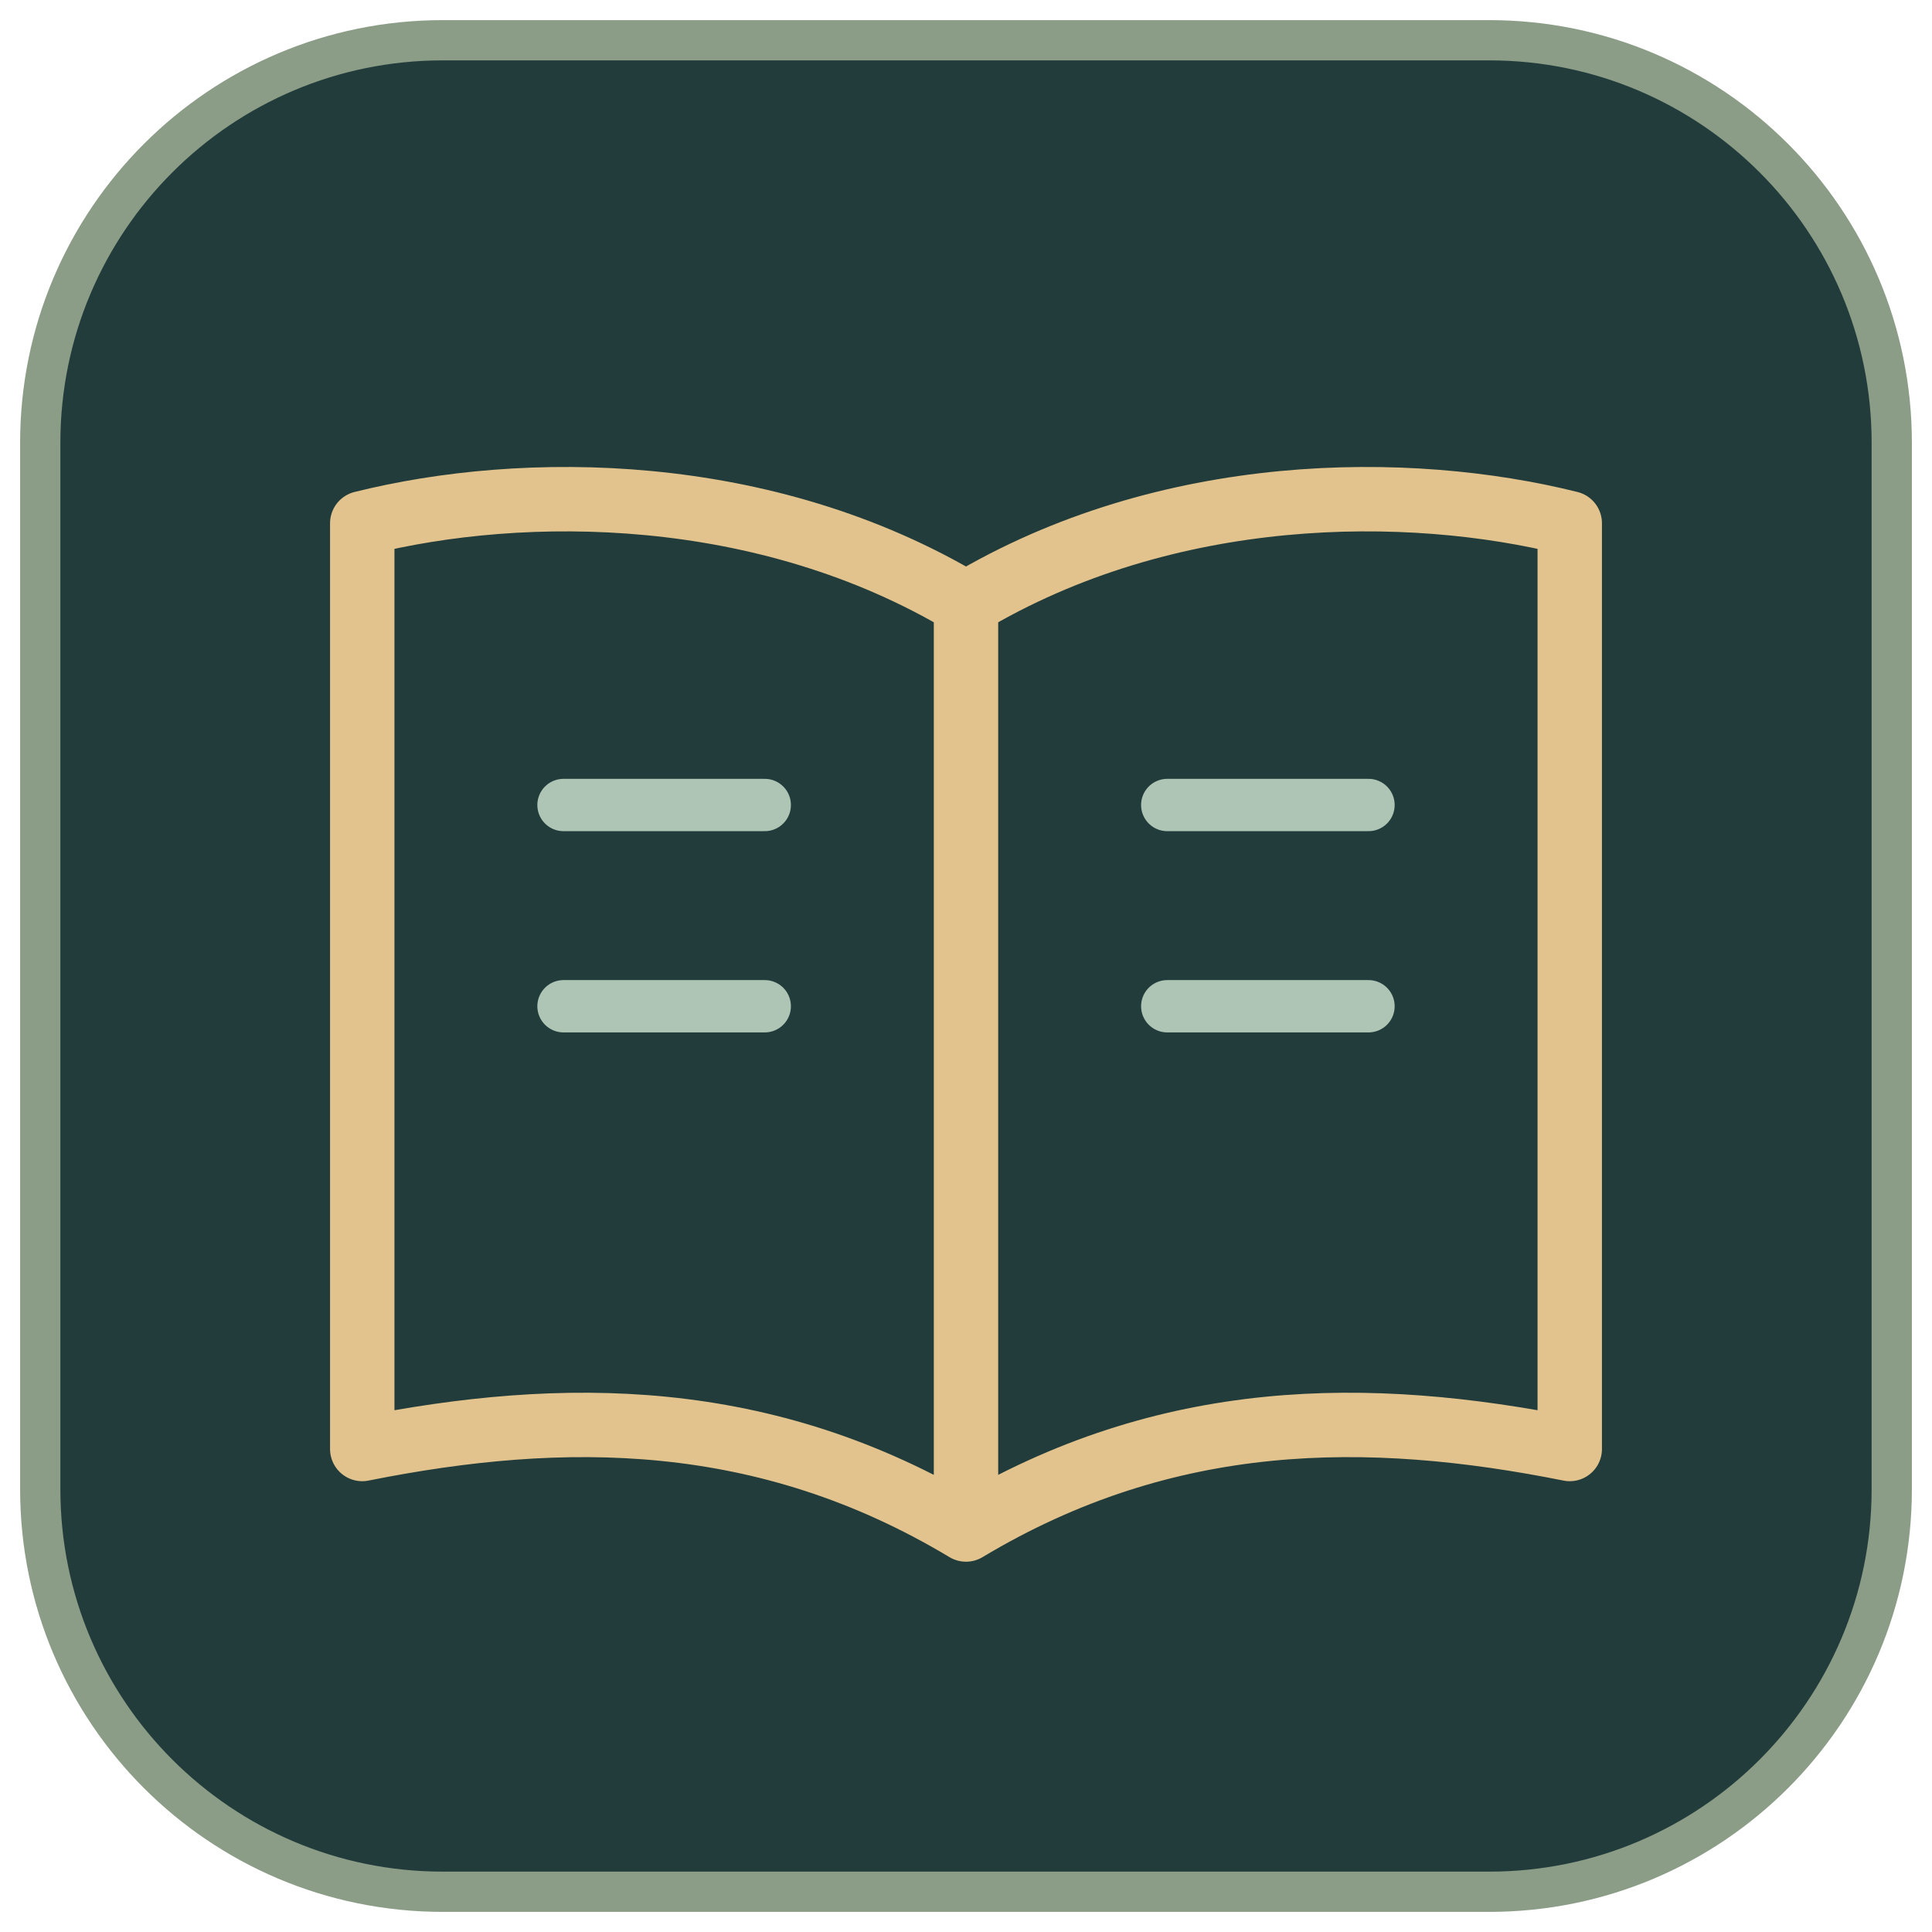
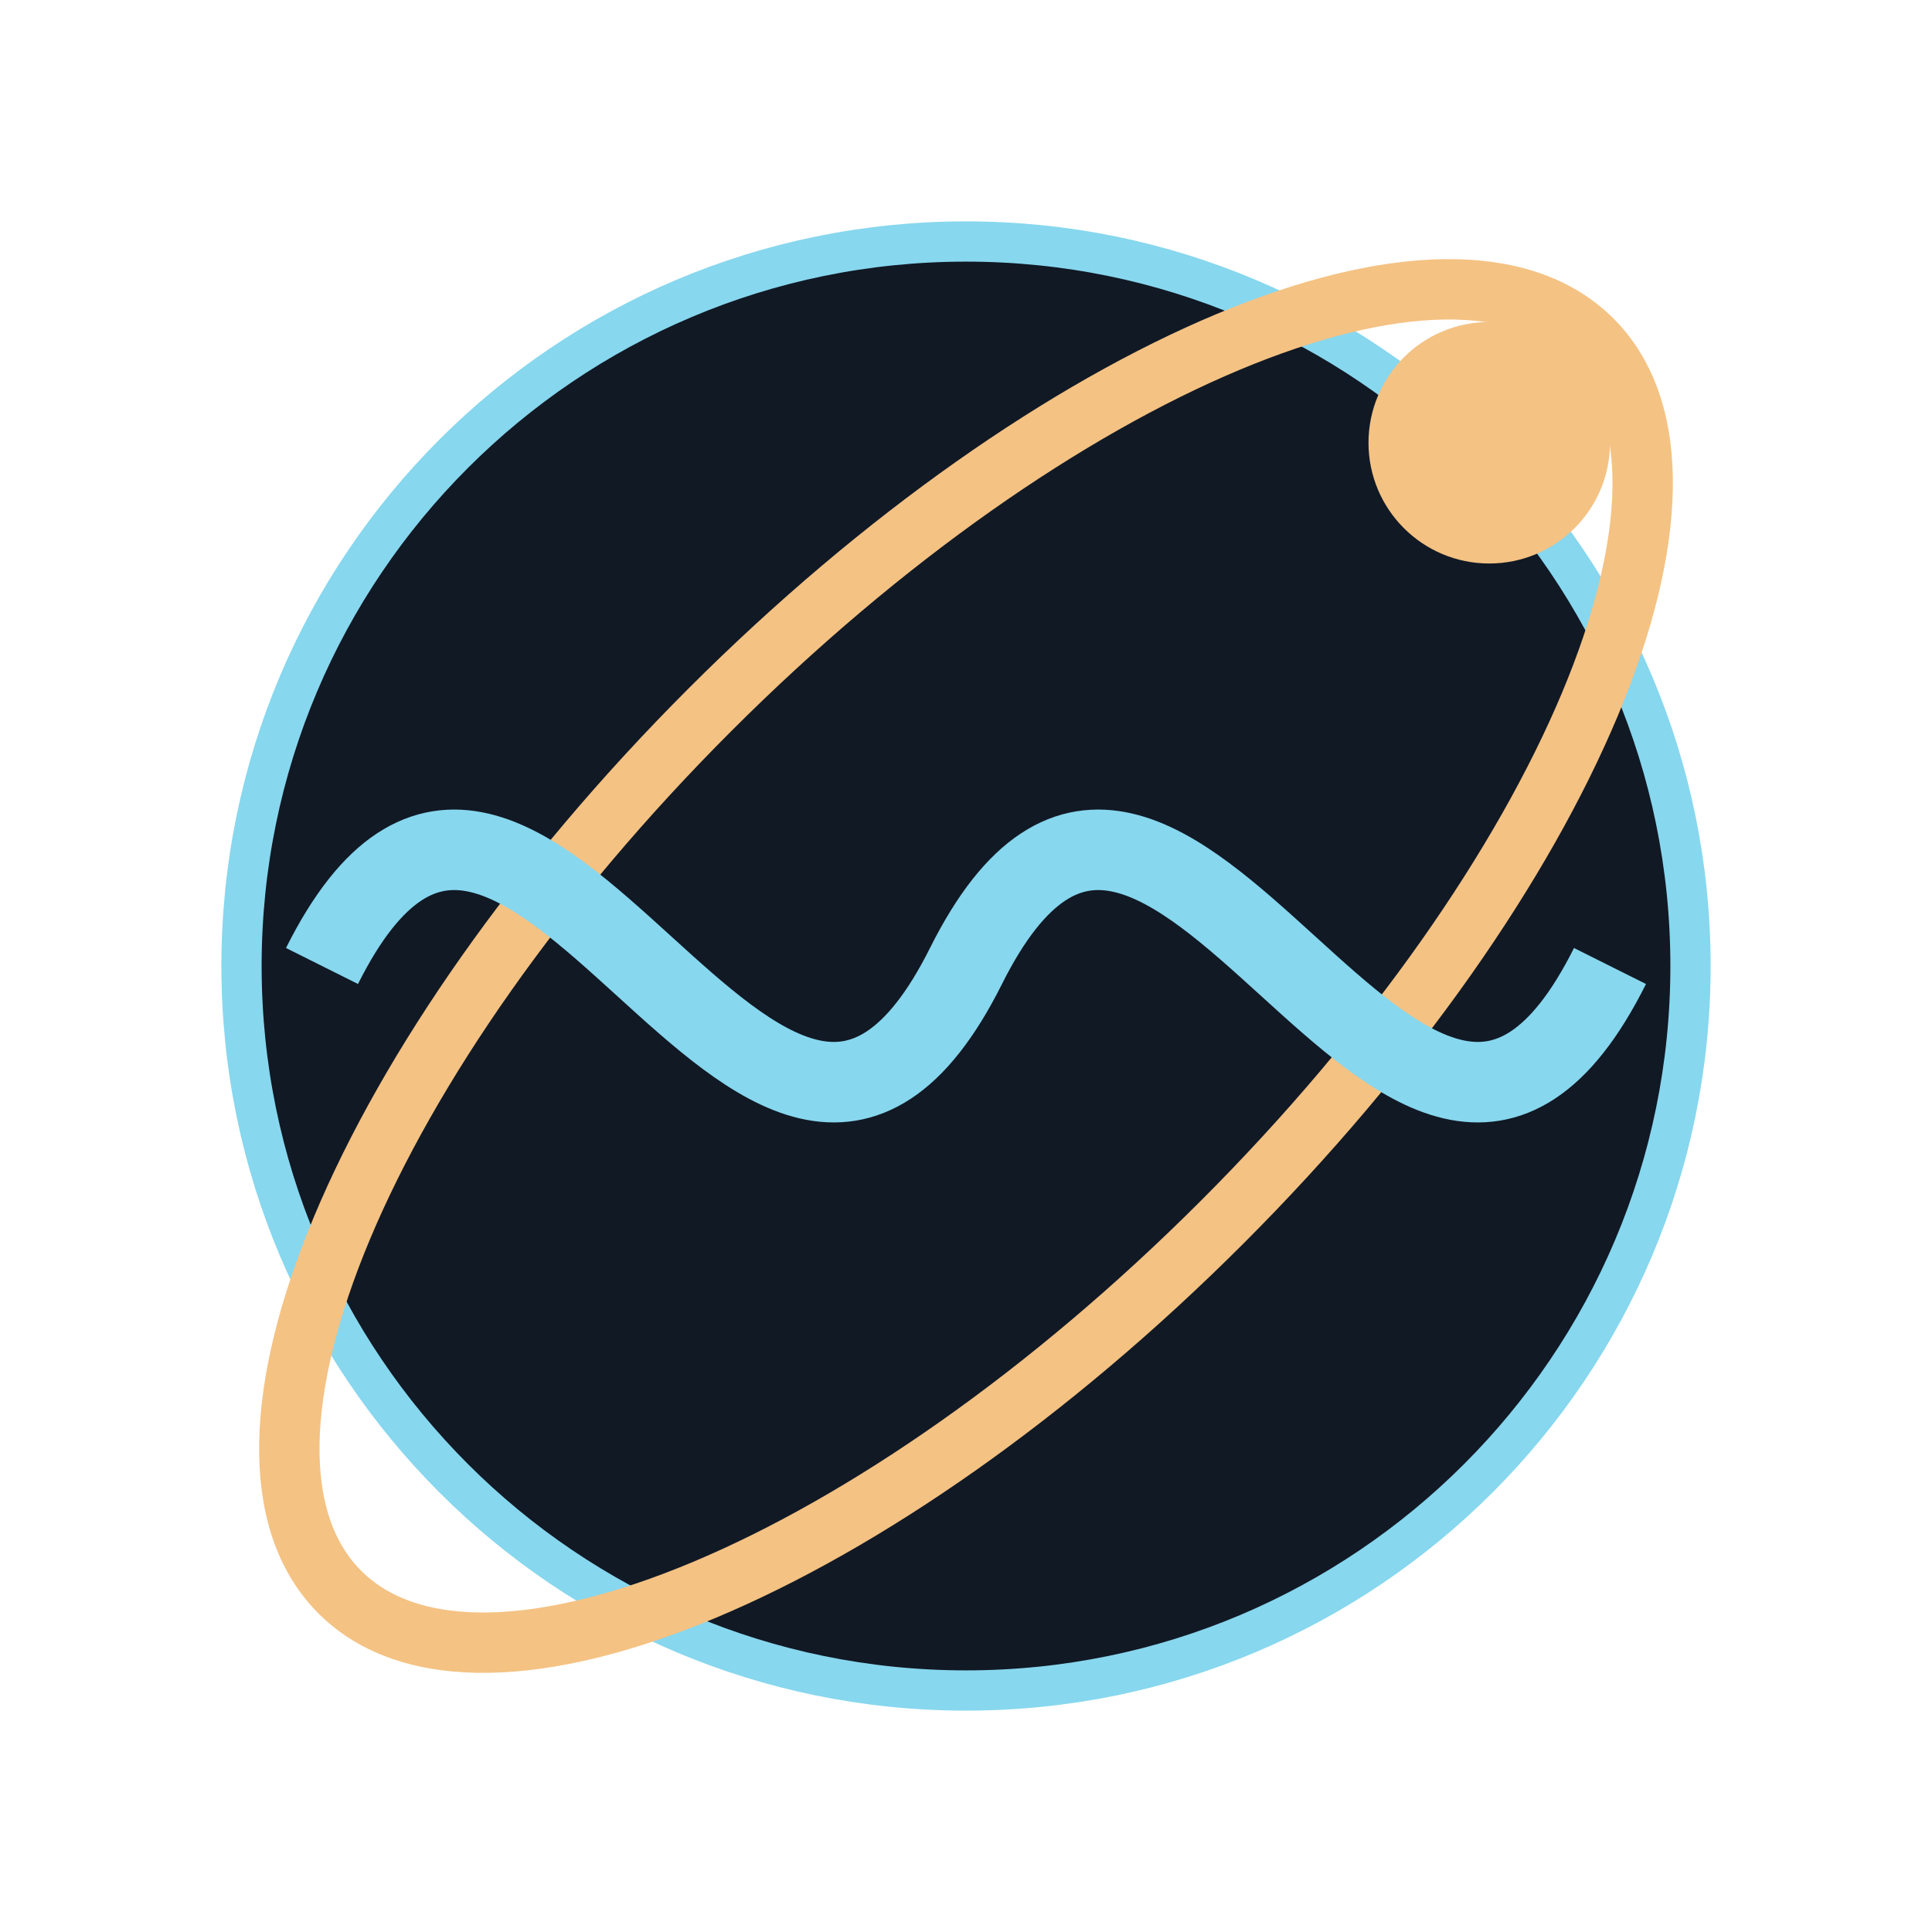
- <svg xmlns="http://www.w3.org/2000/svg" viewBox="0 0 48 48" fill="none">
-   <rect x="1" y="1" width="46" height="46" rx="10" fill="#213c3b" stroke="#8b9c87" />
-   <path d="M24 15c-5-3-11-3-15-2v23c5-1 10-1 15 2 5-3 10-3 15-2V13c-4-1-10-1-15 2Zm0 0v23" stroke="#e2c38d" stroke-width="1.6" stroke-linejoin="round" />
-   <path d="M14 20h5m-5 5h5m10-5h5m-5 5h5" stroke="#aec5b5" stroke-width="1.3" stroke-linecap="round" />
+ <svg xmlns="http://www.w3.org/2000/svg" viewBox="0 0 48 48">
+   <circle cx="24" cy="24" r="18" fill="#111925" stroke="#87d7ee" />
+   <ellipse cx="24" cy="24" rx="9" ry="22" transform="rotate(45 24 24)" fill="none" stroke="#f4c283" stroke-width="1.5" />
+   <path d="M8 24c5-10 11 10 16 0s11 10 16 0" fill="none" stroke="#87d7ee" stroke-width="2" />
+   <circle cx="37" cy="11" r="3" fill="#f4c283" />
</svg>
